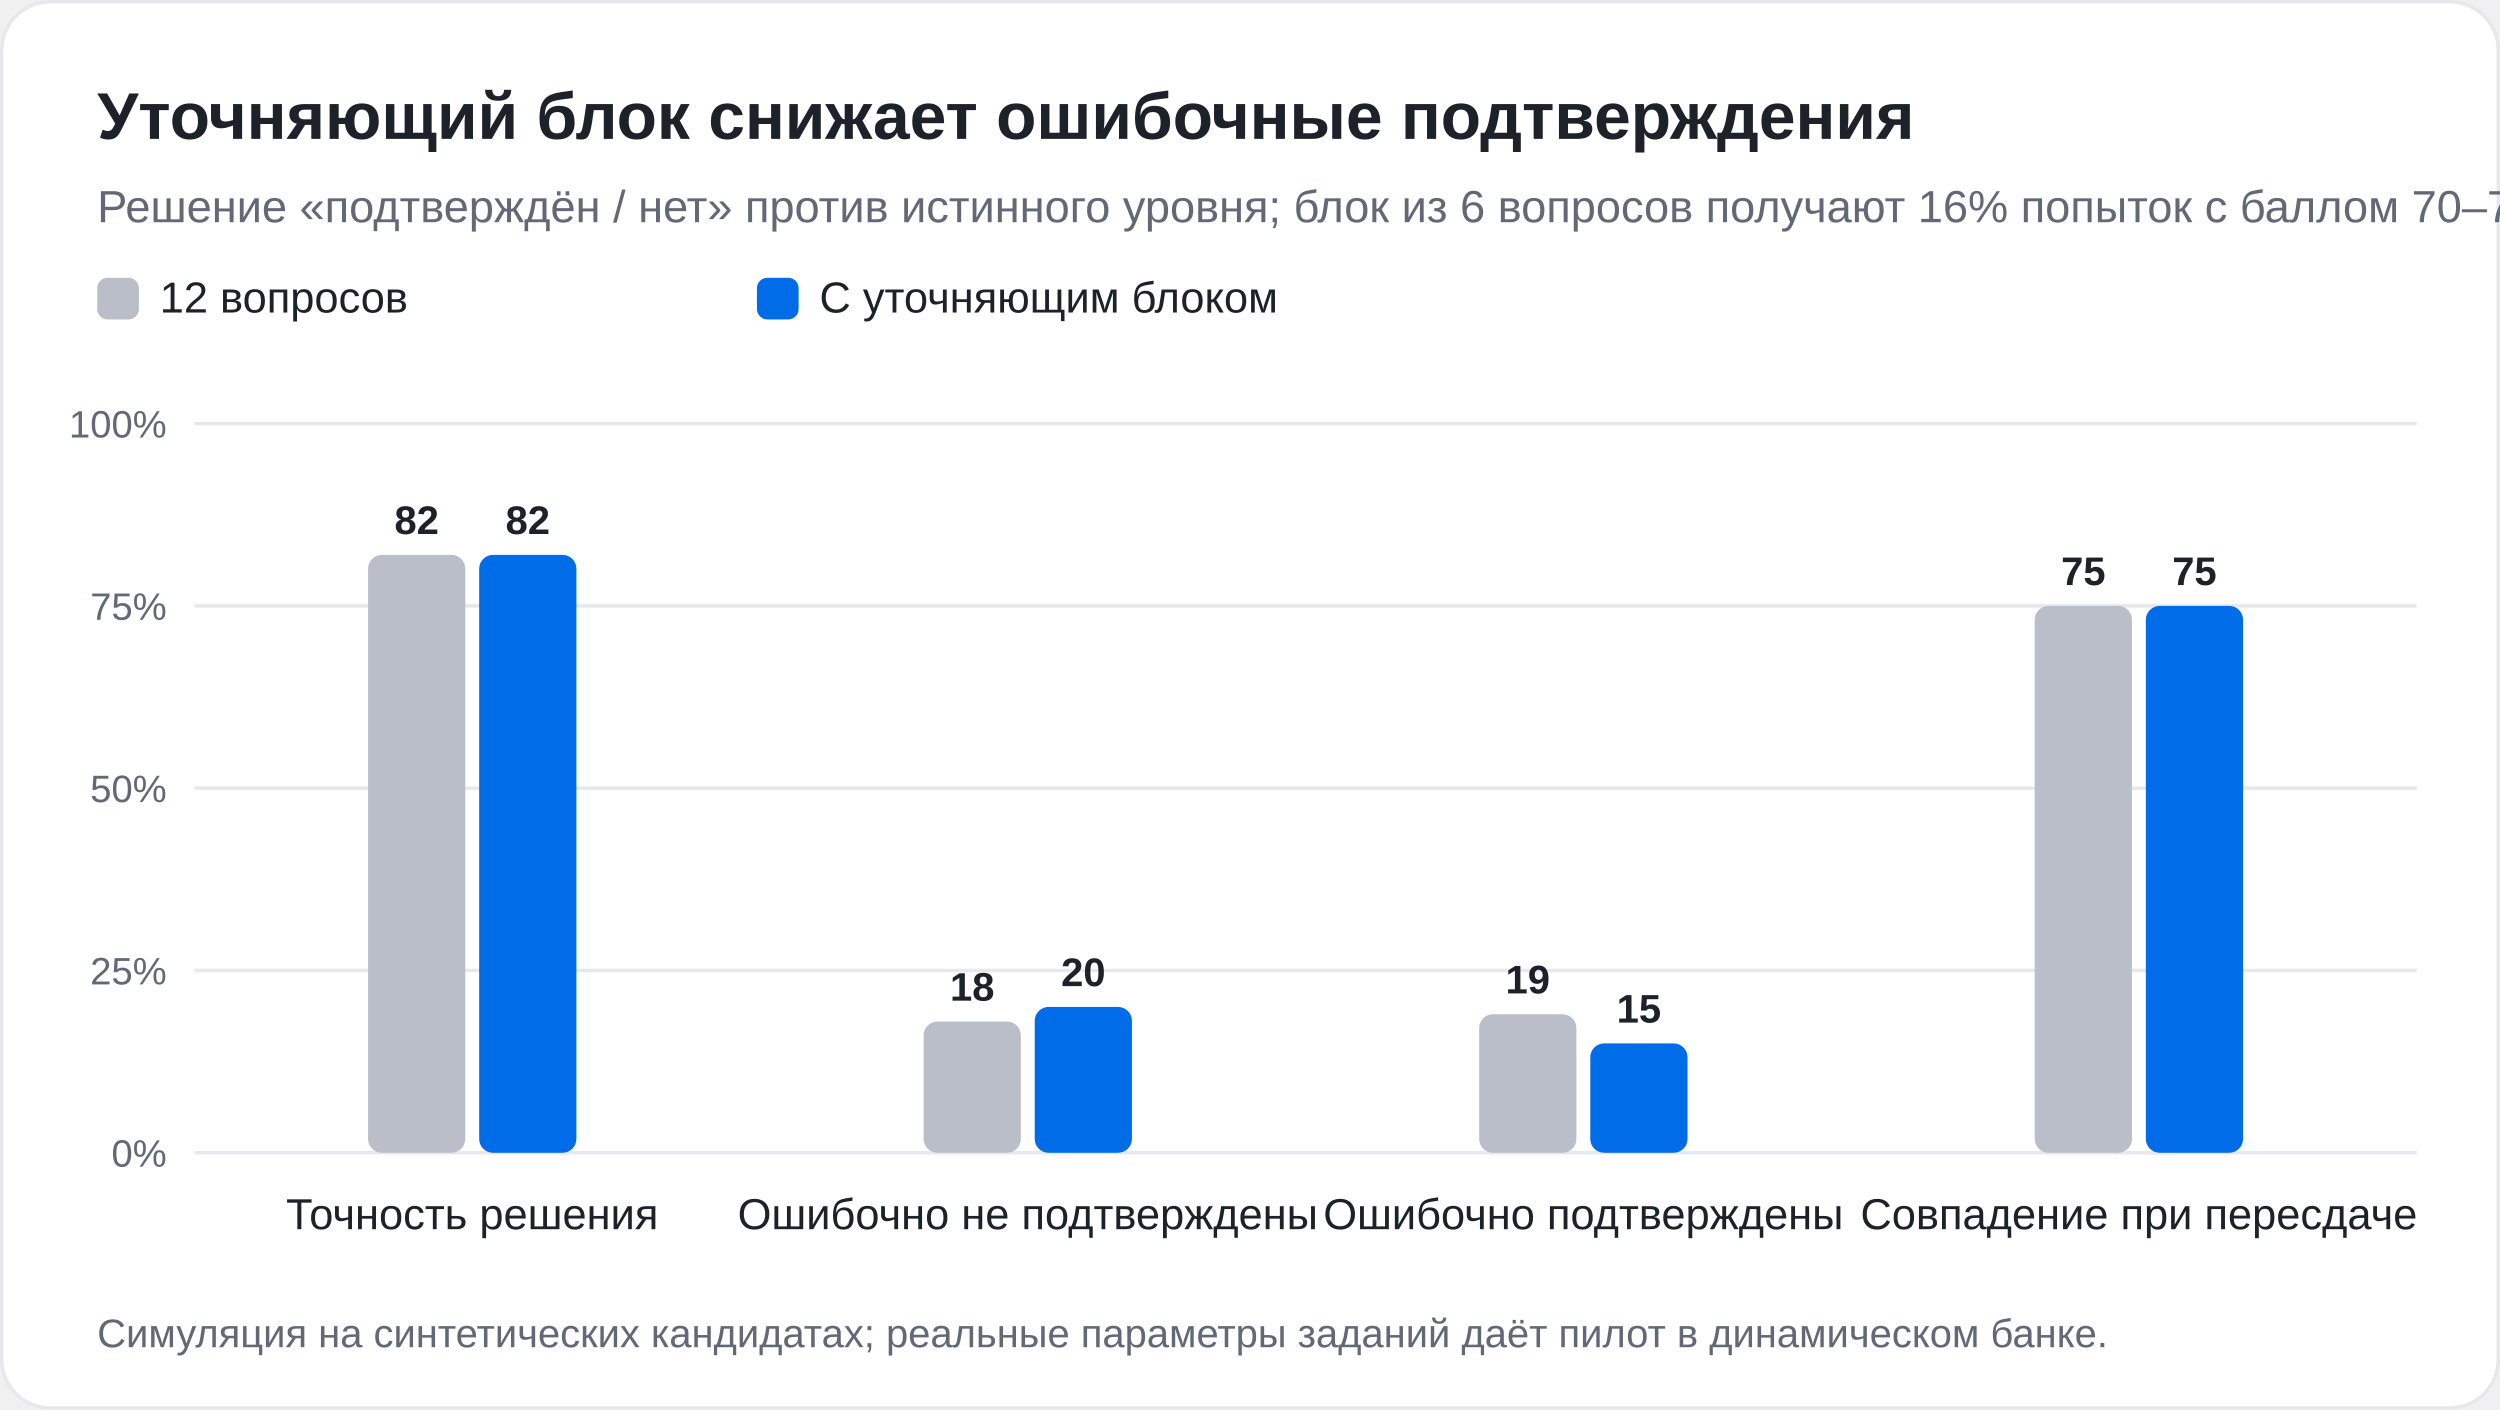
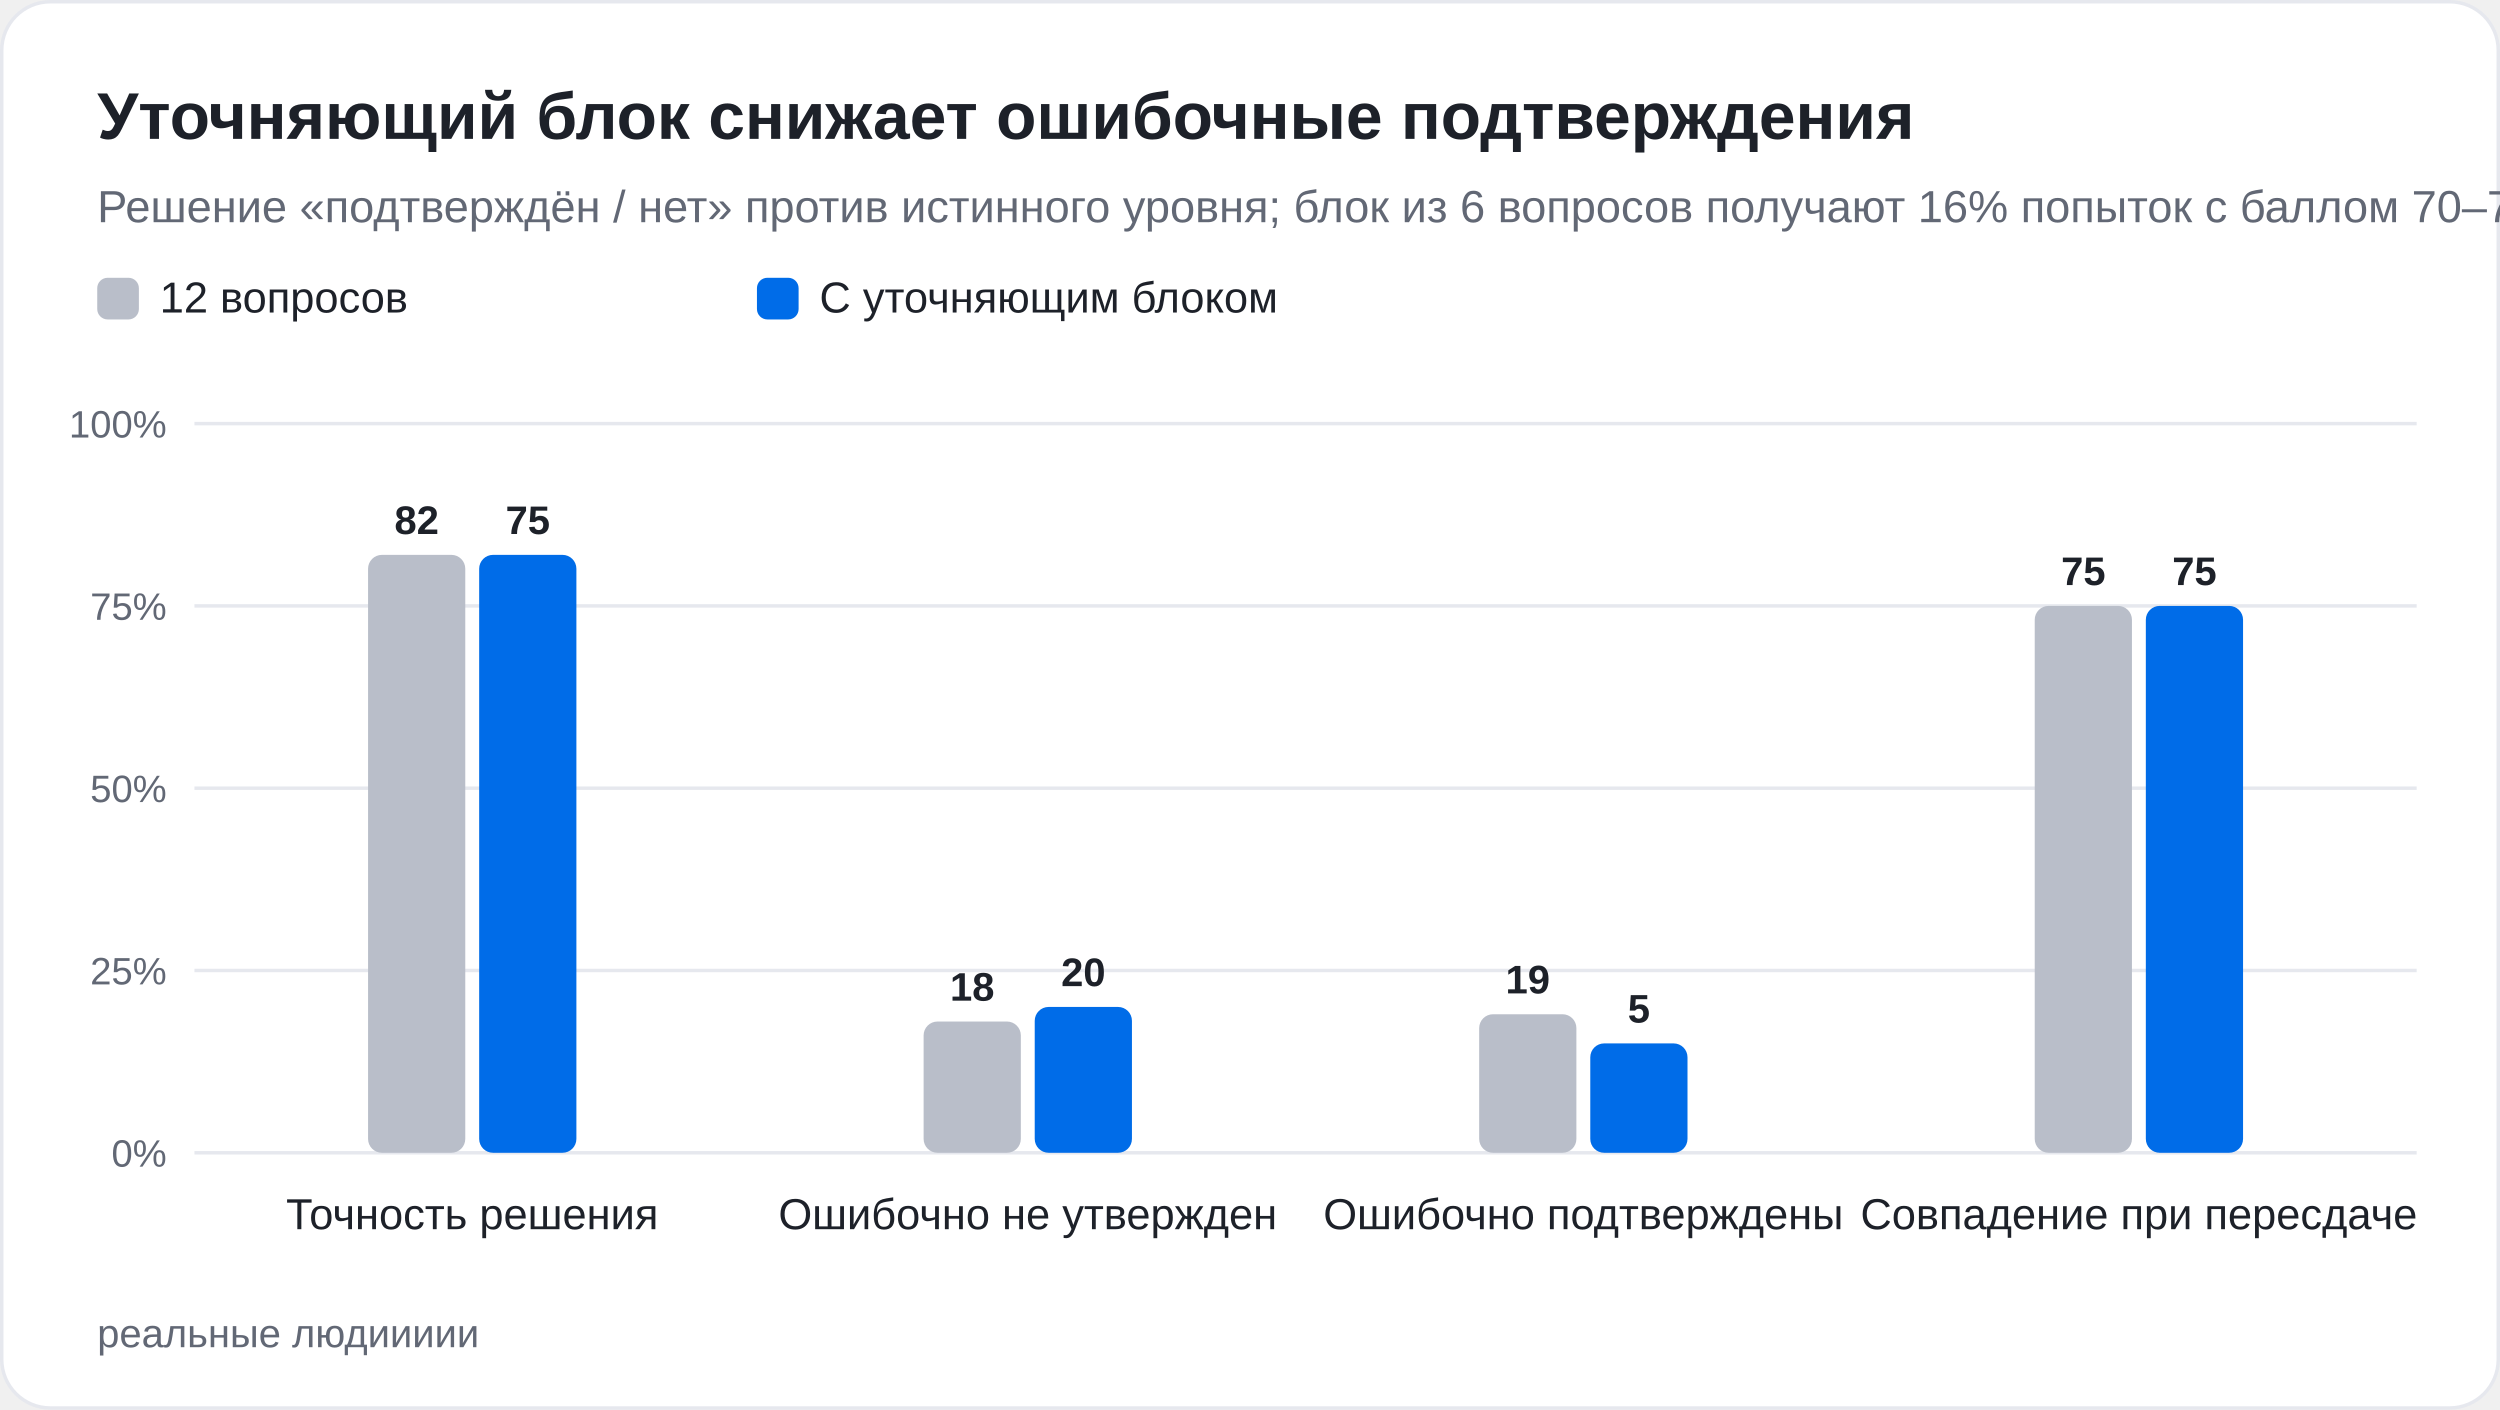
<svg xmlns="http://www.w3.org/2000/svg" width="720" height="406" viewBox="0 0 720 406" font-family="Manrope, 'Segoe UI', Arial, sans-serif" role="img" aria-label="Уточняющий блок снижает ошибочные подтверждения">
  <rect x="0.5" y="0.5" width="719" height="405" rx="14" fill="#fff" stroke="#e6e8ee" />
  <text x="28" y="40" font-size="19" font-weight="700" fill="#1d2129">Уточняющий блок снижает ошибочные подтверждения</text>
  <text x="28" y="64" font-size="13" fill="#626875">Решение «подтверждён / нет» против истинного уровня; блок из 6 вопросов получают 16% попыток с баллом 70–79 (9 из 12)</text>
  <rect x="28" y="80" width="12" height="12" rx="3" fill="#b9bec9" />
  <text x="46" y="90" font-size="12.5" fill="#1d2129">12 вопросов</text>
  <rect x="218" y="80" width="12" height="12" rx="3" fill="#006ce8" />
  <text x="236" y="90" font-size="12.5" fill="#1d2129">С уточняющим блоком</text>
  <line x1="56" x2="696" y1="332" y2="332" stroke="#e6e8ee" />
  <text x="48" y="336" font-size="11" text-anchor="end" fill="#626875">0%</text>
  <line x1="56" x2="696" y1="279.5" y2="279.5" stroke="#e6e8ee" />
  <text x="48" y="283.5" font-size="11" text-anchor="end" fill="#626875">25%</text>
  <line x1="56" x2="696" y1="227" y2="227" stroke="#e6e8ee" />
  <text x="48" y="231" font-size="11" text-anchor="end" fill="#626875">50%</text>
  <line x1="56" x2="696" y1="174.5" y2="174.5" stroke="#e6e8ee" />
  <text x="48" y="178.5" font-size="11" text-anchor="end" fill="#626875">75%</text>
  <line x1="56" x2="696" y1="122" y2="122" stroke="#e6e8ee" />
  <text x="48" y="126" font-size="11" text-anchor="end" fill="#626875">100%</text>
  <rect x="106.0" y="159.8" width="28" height="172.2" rx="4" fill="#b9bec9" />
  <text x="120.0" y="153.8" font-size="11.5" font-weight="600" text-anchor="middle" fill="#1d2129">82</text>
  <rect x="138.0" y="159.8" width="28" height="172.2" rx="4" fill="#006ce8" />
-   <text x="152.0" y="153.8" font-size="11.5" font-weight="600" text-anchor="middle" fill="#1d2129">82</text>
+   <text x="152.0" y="153.8" font-size="11.5" font-weight="600" text-anchor="middle" fill="#1d2129">75</text>
  <text x="136.0" y="354" font-size="12.5" text-anchor="middle" fill="#1d2129">Точность решения</text>
  <rect x="266.0" y="294.2" width="28" height="37.8" rx="4" fill="#b9bec9" />
  <text x="280.0" y="288.2" font-size="11.5" font-weight="600" text-anchor="middle" fill="#1d2129">18</text>
  <rect x="298.0" y="290.0" width="28" height="42.0" rx="4" fill="#006ce8" />
  <text x="312.0" y="284.0" font-size="11.5" font-weight="600" text-anchor="middle" fill="#1d2129">20</text>
-   <text x="296.0" y="354" font-size="12.5" text-anchor="middle" fill="#1d2129">Ошибочно не подтверждены</text>
+   <text x="296.0" y="354" font-size="12.5" text-anchor="middle" fill="#1d2129">Ошибочно не утвержден</text>
  <rect x="426.0" y="292.1" width="28" height="39.9" rx="4" fill="#b9bec9" />
  <text x="440.0" y="286.1" font-size="11.5" font-weight="600" text-anchor="middle" fill="#1d2129">19</text>
  <rect x="458.0" y="300.5" width="28" height="31.5" rx="4" fill="#006ce8" />
-   <text x="472.0" y="294.5" font-size="11.5" font-weight="600" text-anchor="middle" fill="#1d2129">15</text>
+   <text x="472.0" y="294.5" font-size="11.5" font-weight="600" text-anchor="middle" fill="#1d2129">5</text>
  <text x="456.0" y="354" font-size="12.5" text-anchor="middle" fill="#1d2129">Ошибочно подтверждены</text>
  <rect x="586.0" y="174.5" width="28" height="157.5" rx="4" fill="#b9bec9" />
  <text x="600.0" y="168.5" font-size="11.5" font-weight="600" text-anchor="middle" fill="#1d2129">75</text>
  <rect x="618.0" y="174.5" width="28" height="157.5" rx="4" fill="#006ce8" />
  <text x="632.0" y="168.5" font-size="11.5" font-weight="600" text-anchor="middle" fill="#1d2129">75</text>
  <text x="616.0" y="354" font-size="12.5" text-anchor="middle" fill="#1d2129">Совпадение при пересдаче</text>
-   <text x="28" y="388" font-size="11.5" fill="#626875">Симуляция на синтетических кандидатах; реальные параметры заданий даёт пилот в динамическом банке.</text>
+   <text x="28" y="388" font-size="11.5" fill="#626875">реальные людиииии</text>
</svg>
